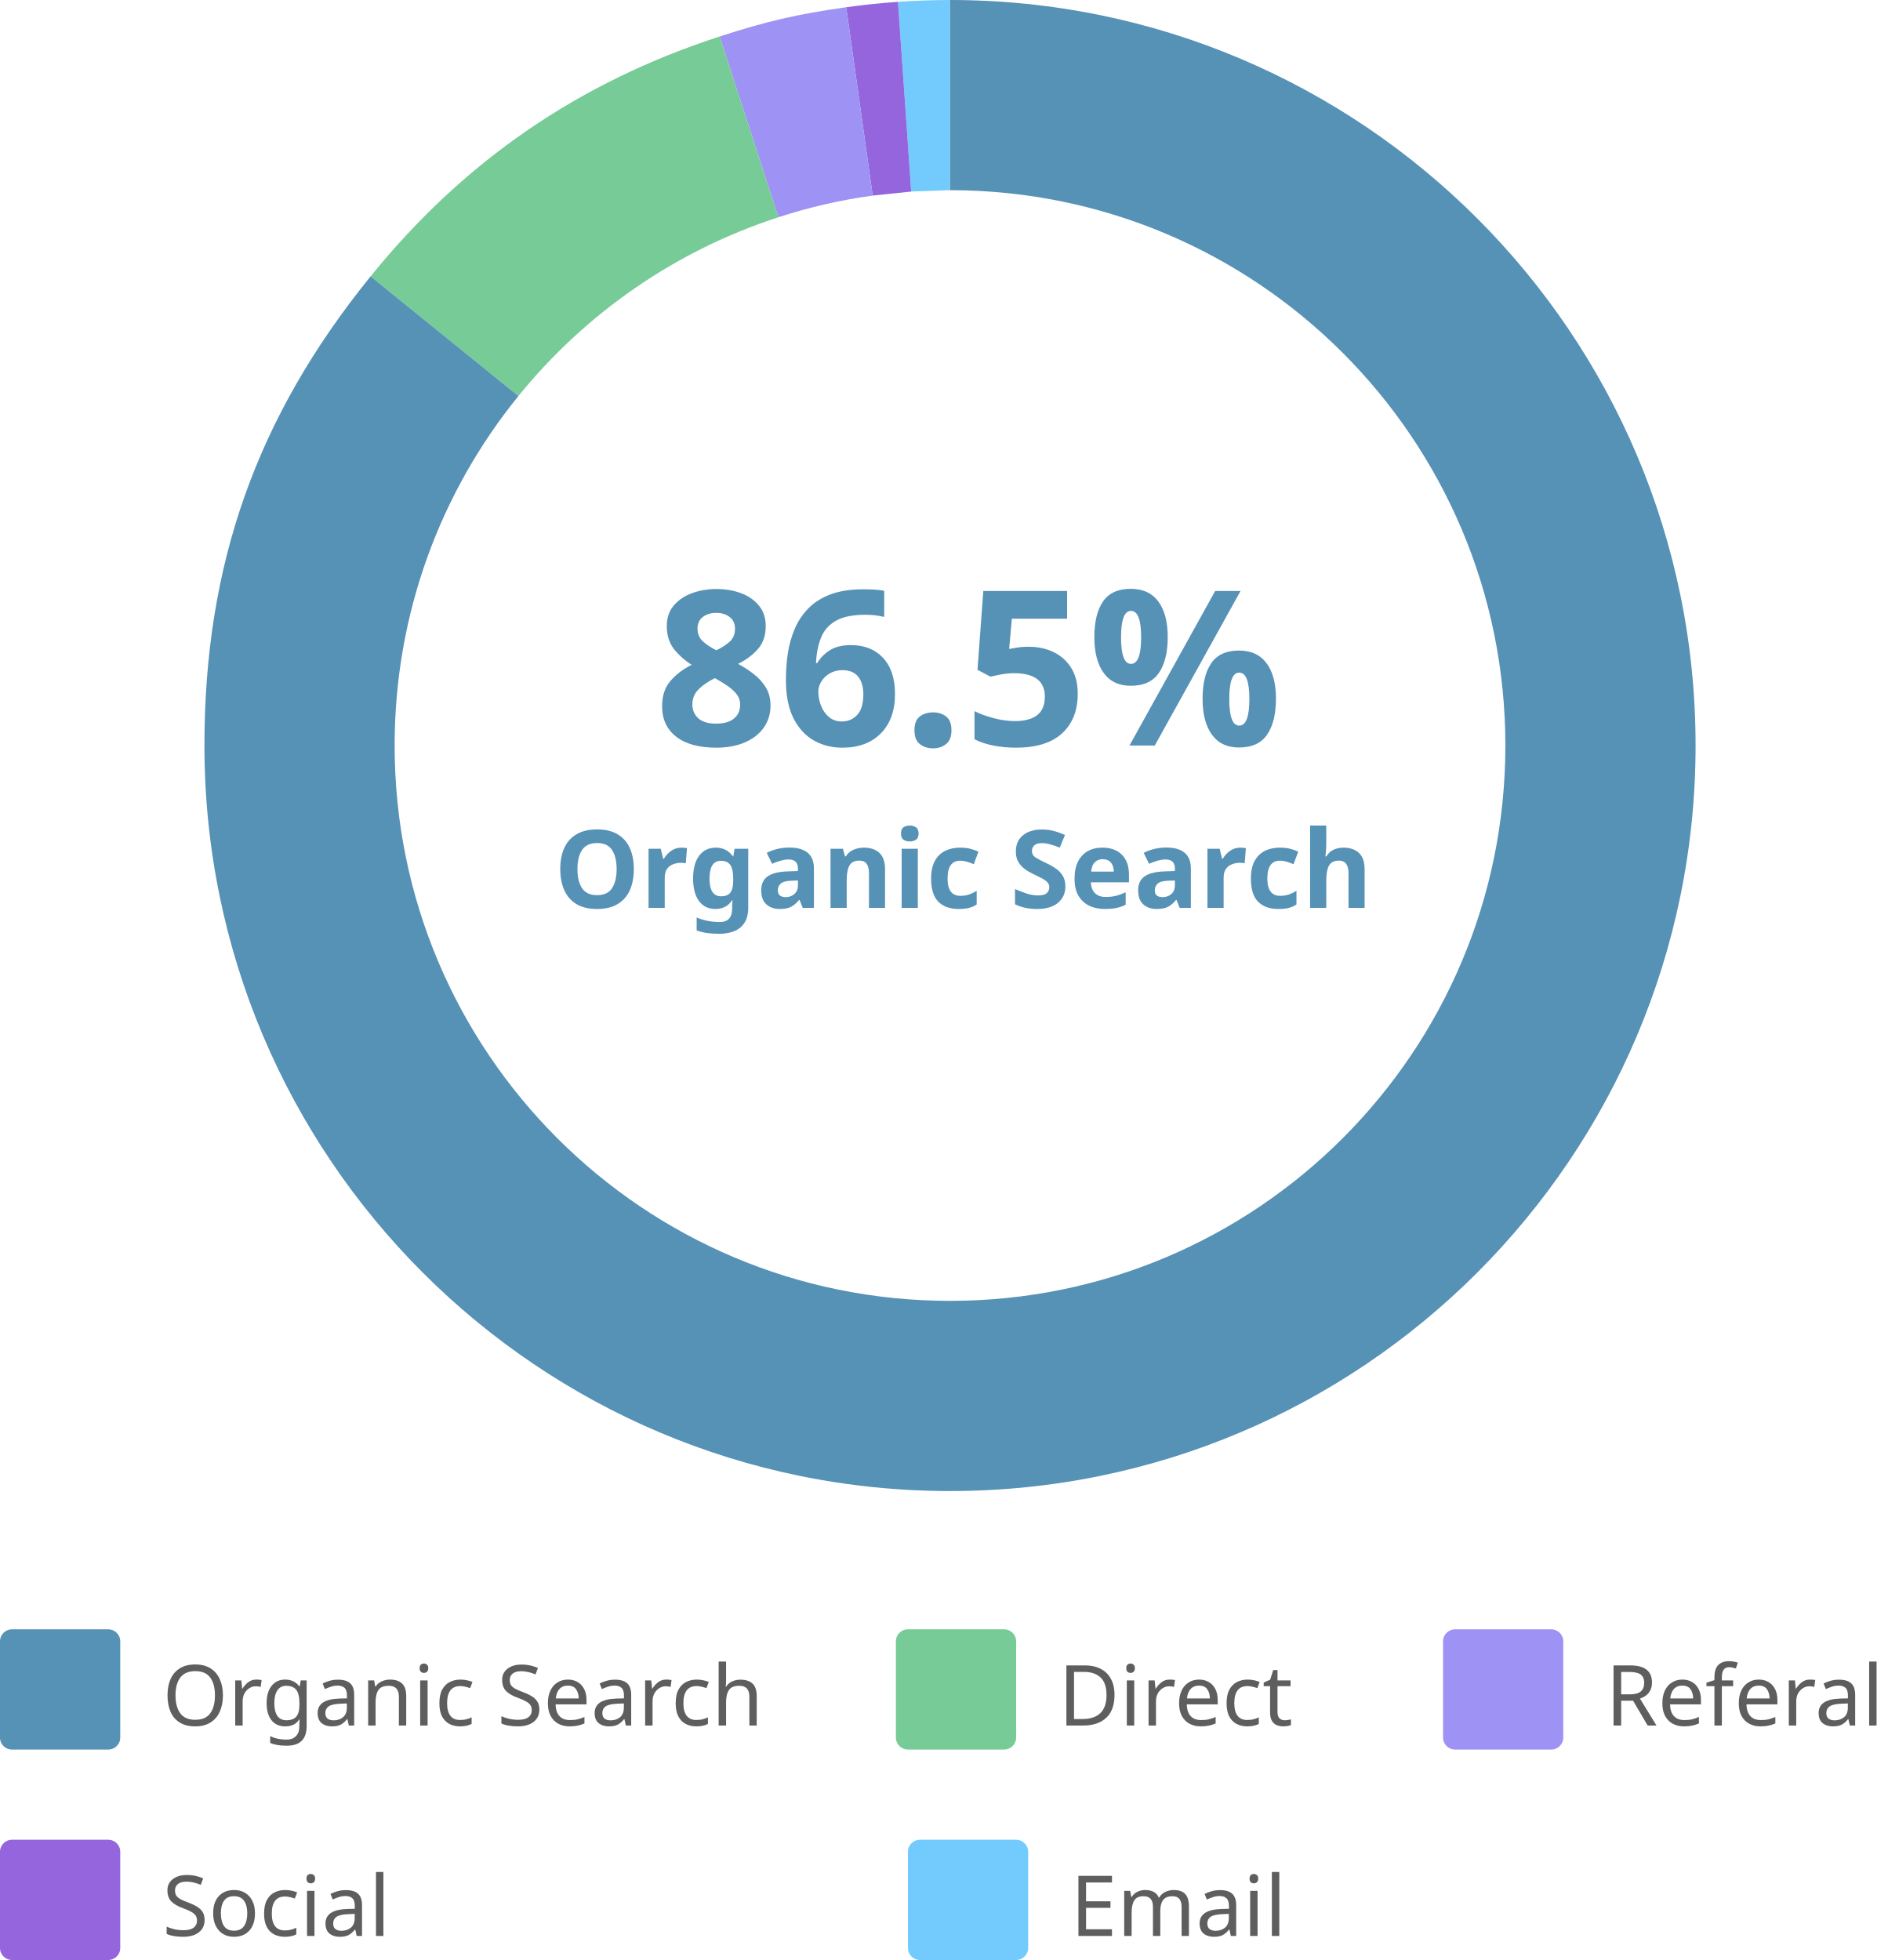
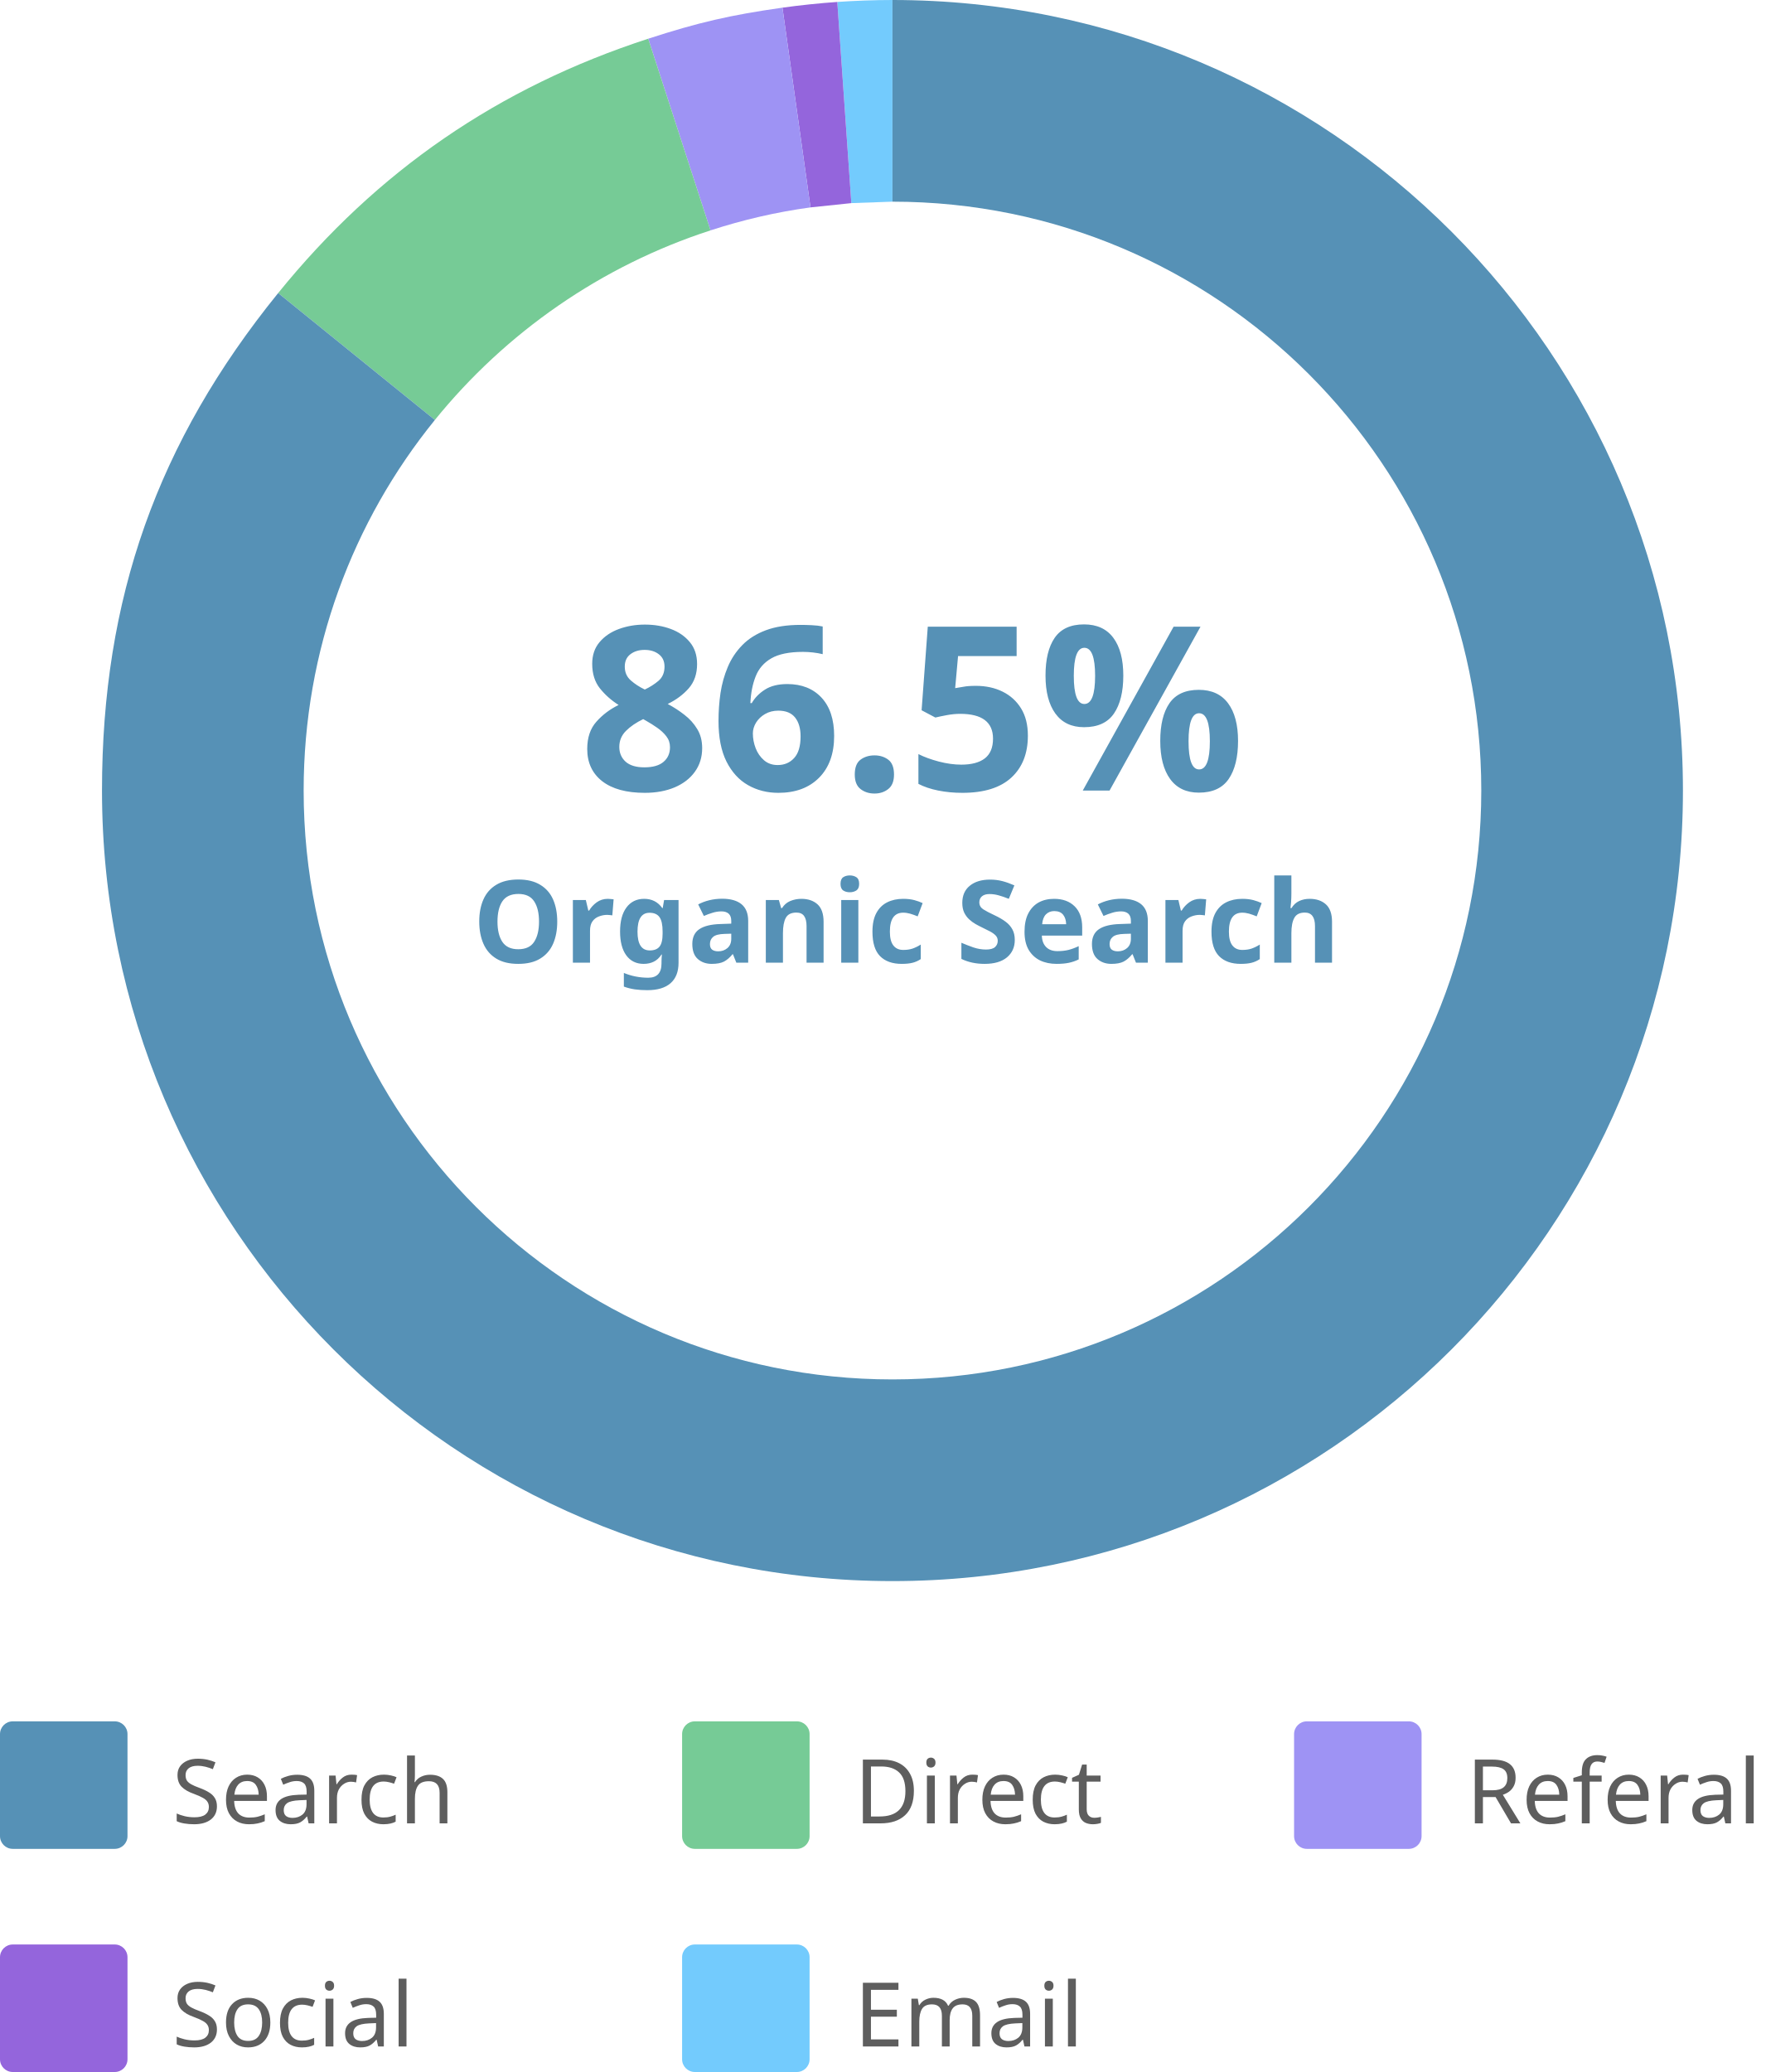
- <svg xmlns="http://www.w3.org/2000/svg" width="314px" height="326px" viewBox="0 0 314 326" version="1.1">
+ <svg xmlns="http://www.w3.org/2000/svg" width="277px" height="325px" viewBox="0 0 277 325" version="1.1">
  <g id="Page-1" stroke="none" stroke-width="1" fill="none" fill-rule="evenodd">
-     <g id="DD" transform="translate(-556, -5762)">
-       <g id="Group-10" transform="translate(556, 5762)">
-         <g id="Group-5" transform="translate(34, 0)">
+     <g id="DD" transform="translate(-580, -5762)">
+       <g id="dd-channels" transform="translate(580, 5762)">
+         <g id="Group-5" transform="translate(16, 0)">
          <g id="pie-chart-2">
            <g id="Group-12">
              <path d="M117.547,31.86 L115.346,0.305 C118.079,0.113 121.266,-0 124.001,-0 L124.001,31.632" id="Fill-1" fill="#73CBFD" />
              <path d="M111.144,32.531 L106.742,1.202 C109.449,0.822 112.612,0.493 115.345,0.304 L117.548,31.86" id="Fill-4" fill="#9465DC" />
              <path d="M111.144,32.531 C105.754,33.265 100.503,34.492 95.456,36.137 L85.686,6.073 C93.493,3.53 98.605,2.353 106.742,1.202 L111.144,32.531 Z" id="Fill-6" fill="#9E93F4" />
              <path d="M95.455,36.137 C78.285,41.704 63.328,52.169 52.218,65.871 L27.634,45.969 C43.146,26.799 62.241,13.691 85.686,6.073 L95.455,36.137 Z" id="Fill-8" fill="#76CB96" />
              <path d="M248,124 C248,192.478 192.478,248 124,248 C55.522,248 0,192.478 0,124 C0,93.873 8.667,69.377 27.634,45.969 L52.219,65.872 C39.338,81.739 31.633,101.971 31.633,124 C31.633,175.017 72.983,216.367 124,216.367 C175.017,216.367 216.367,175.017 216.367,124 C216.367,72.983 175.017,31.633 124,31.633 L124,0 C192.478,0 248,55.522 248,124" id="Fill-10" fill="#5691B6" />
            </g>
          </g>
          <text id="86.5%" font-family="Quicksand-Bold, Quicksand" font-size="36" font-weight="bold" letter-spacing="0.003" fill="#5691B6">
            <tspan x="74.85" y="124">86.5%</tspan>
          </text>
          <text id="Organic-Search" font-family="Quicksand-Bold, Quicksand" font-size="18" font-weight="bold" letter-spacing="0.002" fill="#5691B6">
            <tspan x="58.133" y="151">Organic Search</tspan>
          </text>
        </g>
-         <g id="Group-8" transform="translate(0, 269)">
-           <g id="legend-item">
-             <text id="Organic-Search" font-family="Quicksand-Medium, Quicksand" font-size="14" font-weight="400" letter-spacing="0.001" fill="#5E5E5E">
-               <tspan x="27" y="18">Organic Search</tspan>
-             </text>
-             <rect id="Rectangle" fill="#5691B6" fill-rule="evenodd" x="0" y="2" width="20" height="20" rx="2" />
-           </g>
-           <g id="legend-item" transform="translate(149, 0)">
-             <text id="Organic-Search" font-family="Quicksand-Medium, Quicksand" font-size="14" font-weight="400" letter-spacing="0.001" fill="#5E5E5E">
-               <tspan x="27" y="18">Direct</tspan>
-             </text>
-             <rect id="Rectangle" fill="#76CB96" fill-rule="evenodd" x="0" y="2" width="20" height="20" rx="2" />
-           </g>
-           <g id="legend-item" transform="translate(0, 35)">
-             <text id="Organic-Search" font-family="Quicksand-Medium, Quicksand" font-size="14" font-weight="400" letter-spacing="0.001" fill="#5E5E5E">
-               <tspan x="27" y="18">Social</tspan>
-             </text>
-             <rect id="Rectangle" fill="#9465DC" fill-rule="evenodd" x="0" y="2" width="20" height="20" rx="2" />
-           </g>
-           <g id="legend-item" transform="translate(151, 35)">
-             <text id="Organic-Search" font-family="Quicksand-Medium, Quicksand" font-size="14" font-weight="400" letter-spacing="0.001" fill="#5E5E5E">
-               <tspan x="27" y="18">Email</tspan>
-             </text>
-             <rect id="Rectangle" fill="#73CBFD" fill-rule="evenodd" x="0" y="2" width="20" height="20" rx="2" />
-           </g>
-           <g id="legend-item" transform="translate(240, 0)">
-             <text id="Organic-Search" font-family="Quicksand-Medium, Quicksand" font-size="14" font-weight="400" letter-spacing="0.001" fill="#5E5E5E">
-               <tspan x="27" y="18">Referal</tspan>
-             </text>
-             <rect id="Rectangle" fill="#9E93F4" fill-rule="evenodd" x="0" y="2" width="20" height="20" rx="2" />
+         <g id="Group-8" transform="translate(0, 268)">
+           <g id="Group-20">
+             <g id="legend-item">
+               <text id="Organic-Search" font-family="Quicksand-Medium, Quicksand" font-size="14" font-weight="400" letter-spacing="0.001" fill="#5E5E5E">
+                 <tspan x="27" y="18">Search</tspan>
+               </text>
+               <rect id="Rectangle" fill="#5691B6" fill-rule="evenodd" x="0" y="2" width="20" height="20" rx="2" />
+             </g>
+             <g id="legend-item" transform="translate(107, 0)">
+               <text id="Organic-Search" font-family="Quicksand-Medium, Quicksand" font-size="14" font-weight="400" letter-spacing="0.001" fill="#5E5E5E">
+                 <tspan x="27" y="18">Direct</tspan>
+               </text>
+               <rect id="Rectangle" fill="#76CB96" fill-rule="evenodd" x="0" y="2" width="20" height="20" rx="2" />
+             </g>
+             <g id="legend-item" transform="translate(0, 35)">
+               <text id="Organic-Search" font-family="Quicksand-Medium, Quicksand" font-size="14" font-weight="400" letter-spacing="0.001" fill="#5E5E5E">
+                 <tspan x="27" y="18">Social</tspan>
+               </text>
+               <rect id="Rectangle" fill="#9465DC" fill-rule="evenodd" x="0" y="2" width="20" height="20" rx="2" />
+             </g>
+             <g id="legend-item" transform="translate(107, 35)">
+               <text id="Organic-Search" font-family="Quicksand-Medium, Quicksand" font-size="14" font-weight="400" letter-spacing="0.001" fill="#5E5E5E">
+                 <tspan x="27" y="18">Email</tspan>
+               </text>
+               <rect id="Rectangle" fill="#73CBFD" fill-rule="evenodd" x="0" y="2" width="20" height="20" rx="2" />
+             </g>
+             <g id="legend-item" transform="translate(203, 0)">
+               <text id="Organic-Search" font-family="Quicksand-Medium, Quicksand" font-size="14" font-weight="400" letter-spacing="0.001" fill="#5E5E5E">
+                 <tspan x="27" y="18">Referal</tspan>
+               </text>
+               <rect id="Rectangle" fill="#9E93F4" fill-rule="evenodd" x="0" y="2" width="20" height="20" rx="2" />
+             </g>
          </g>
        </g>
      </g>
    </g>
  </g>
</svg>
